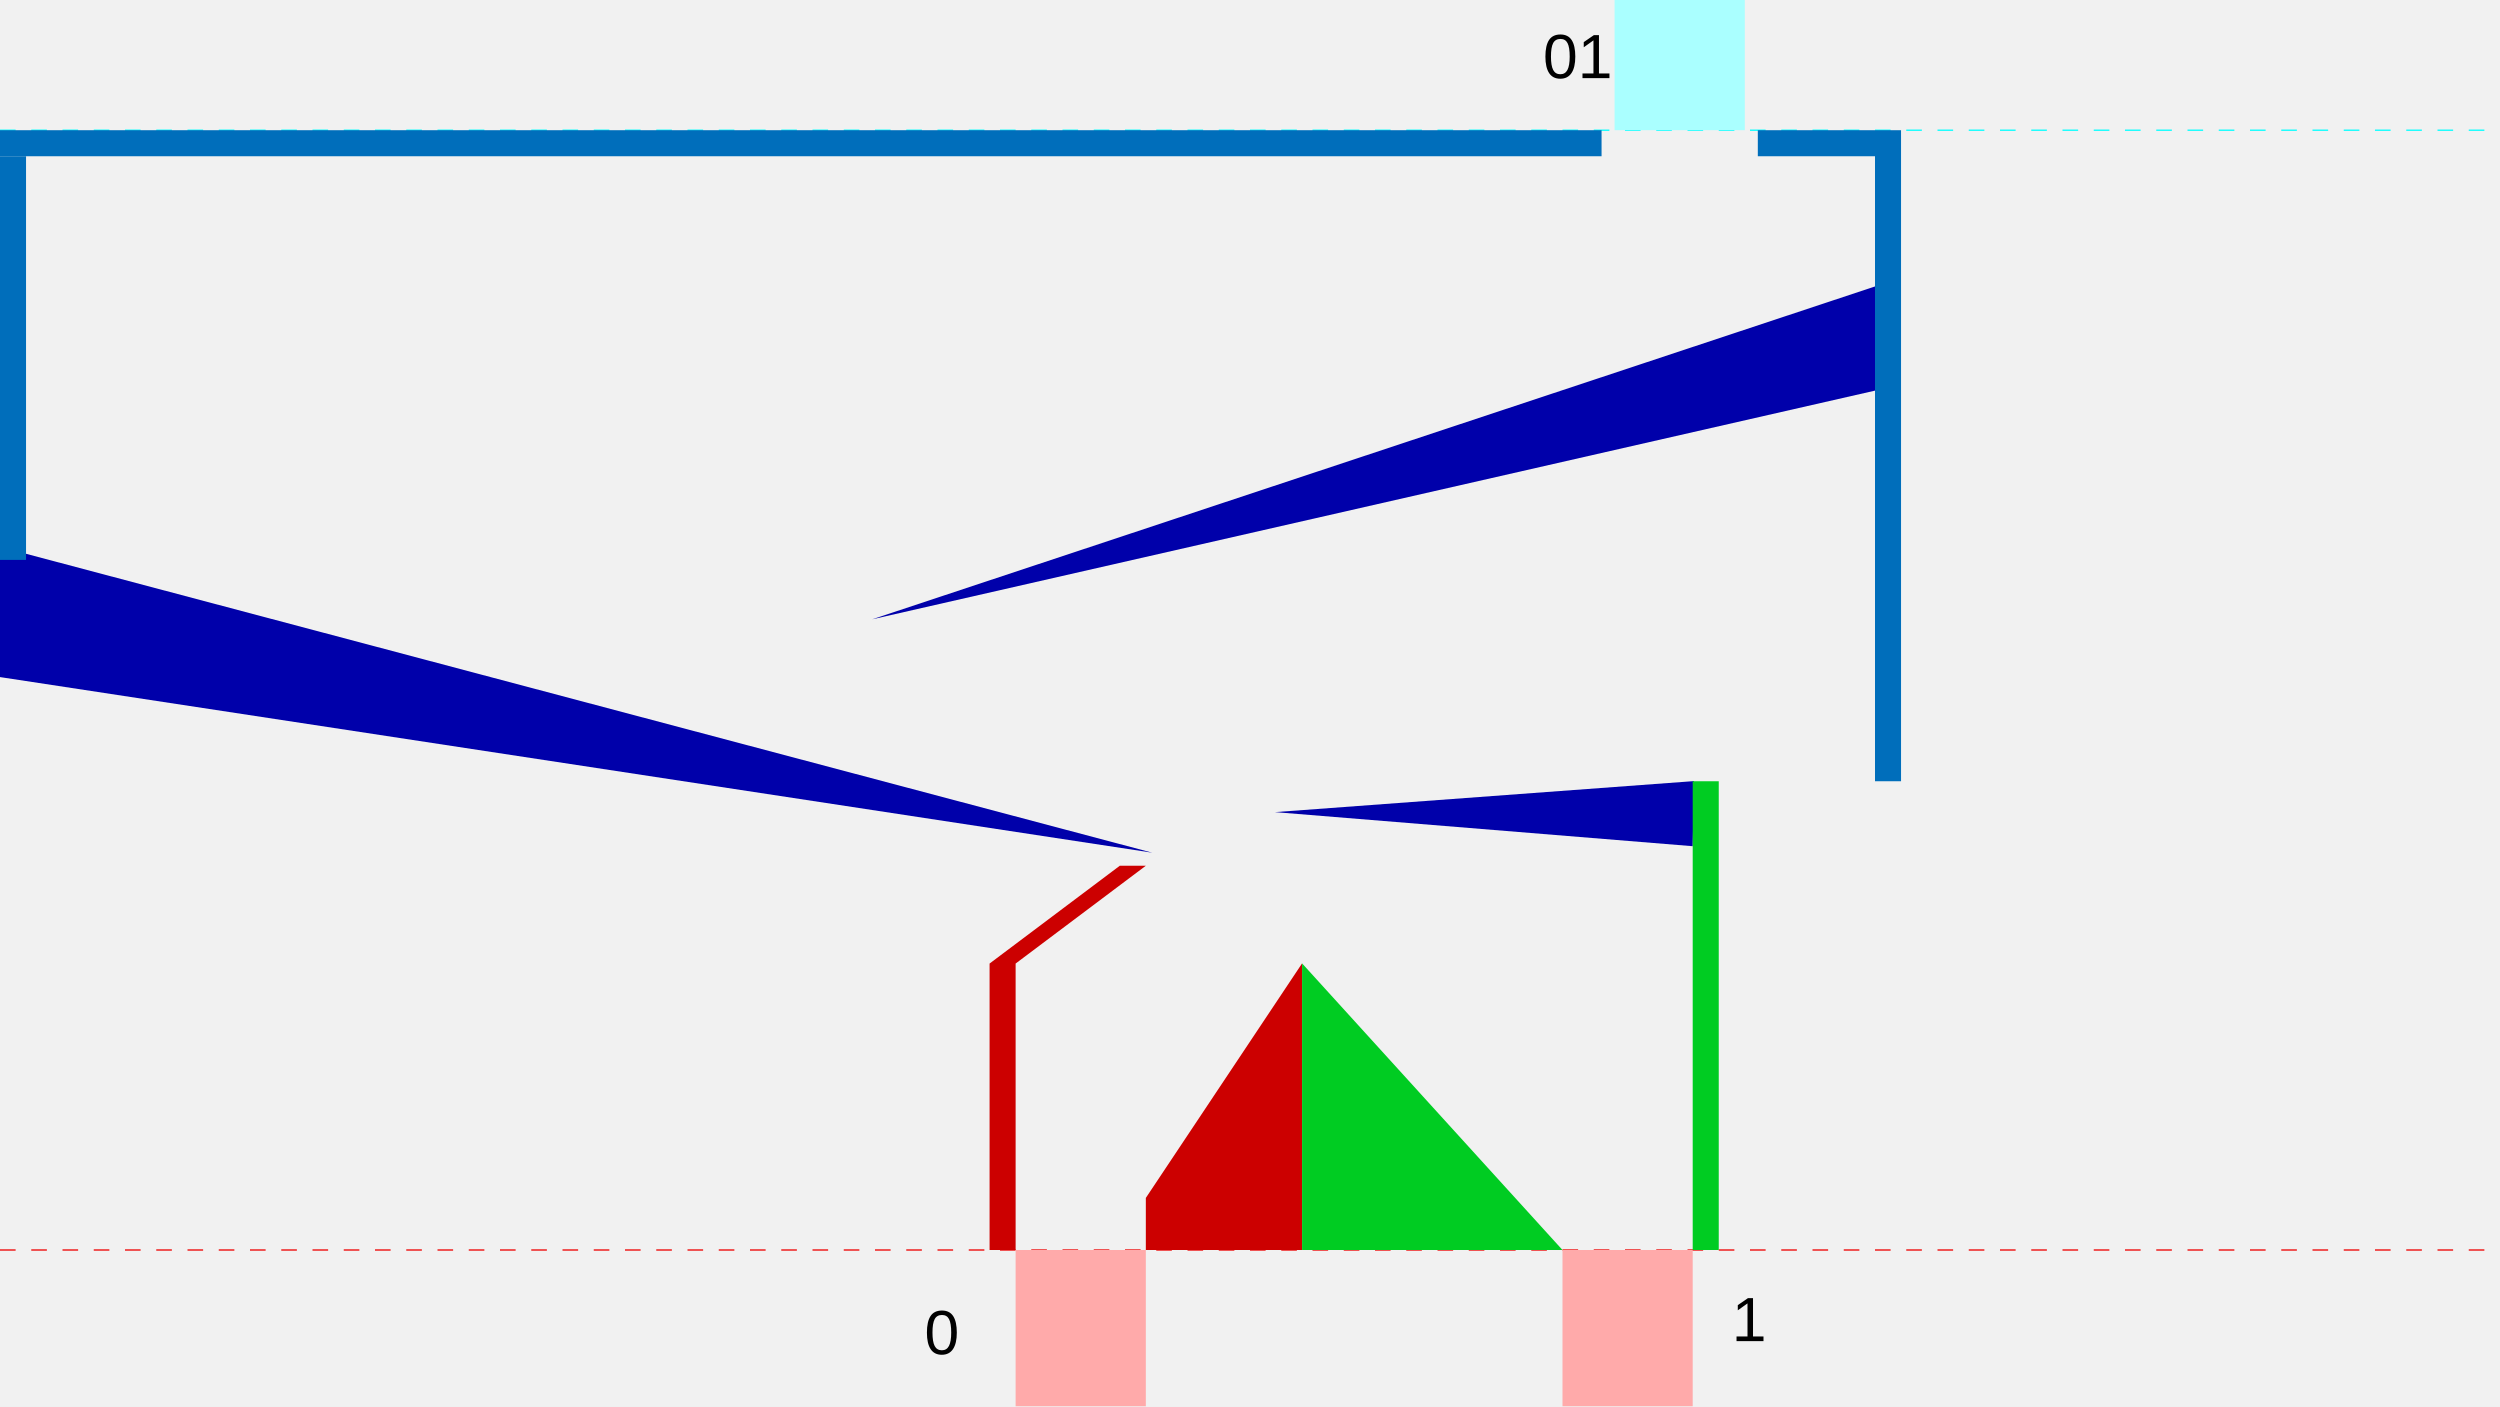
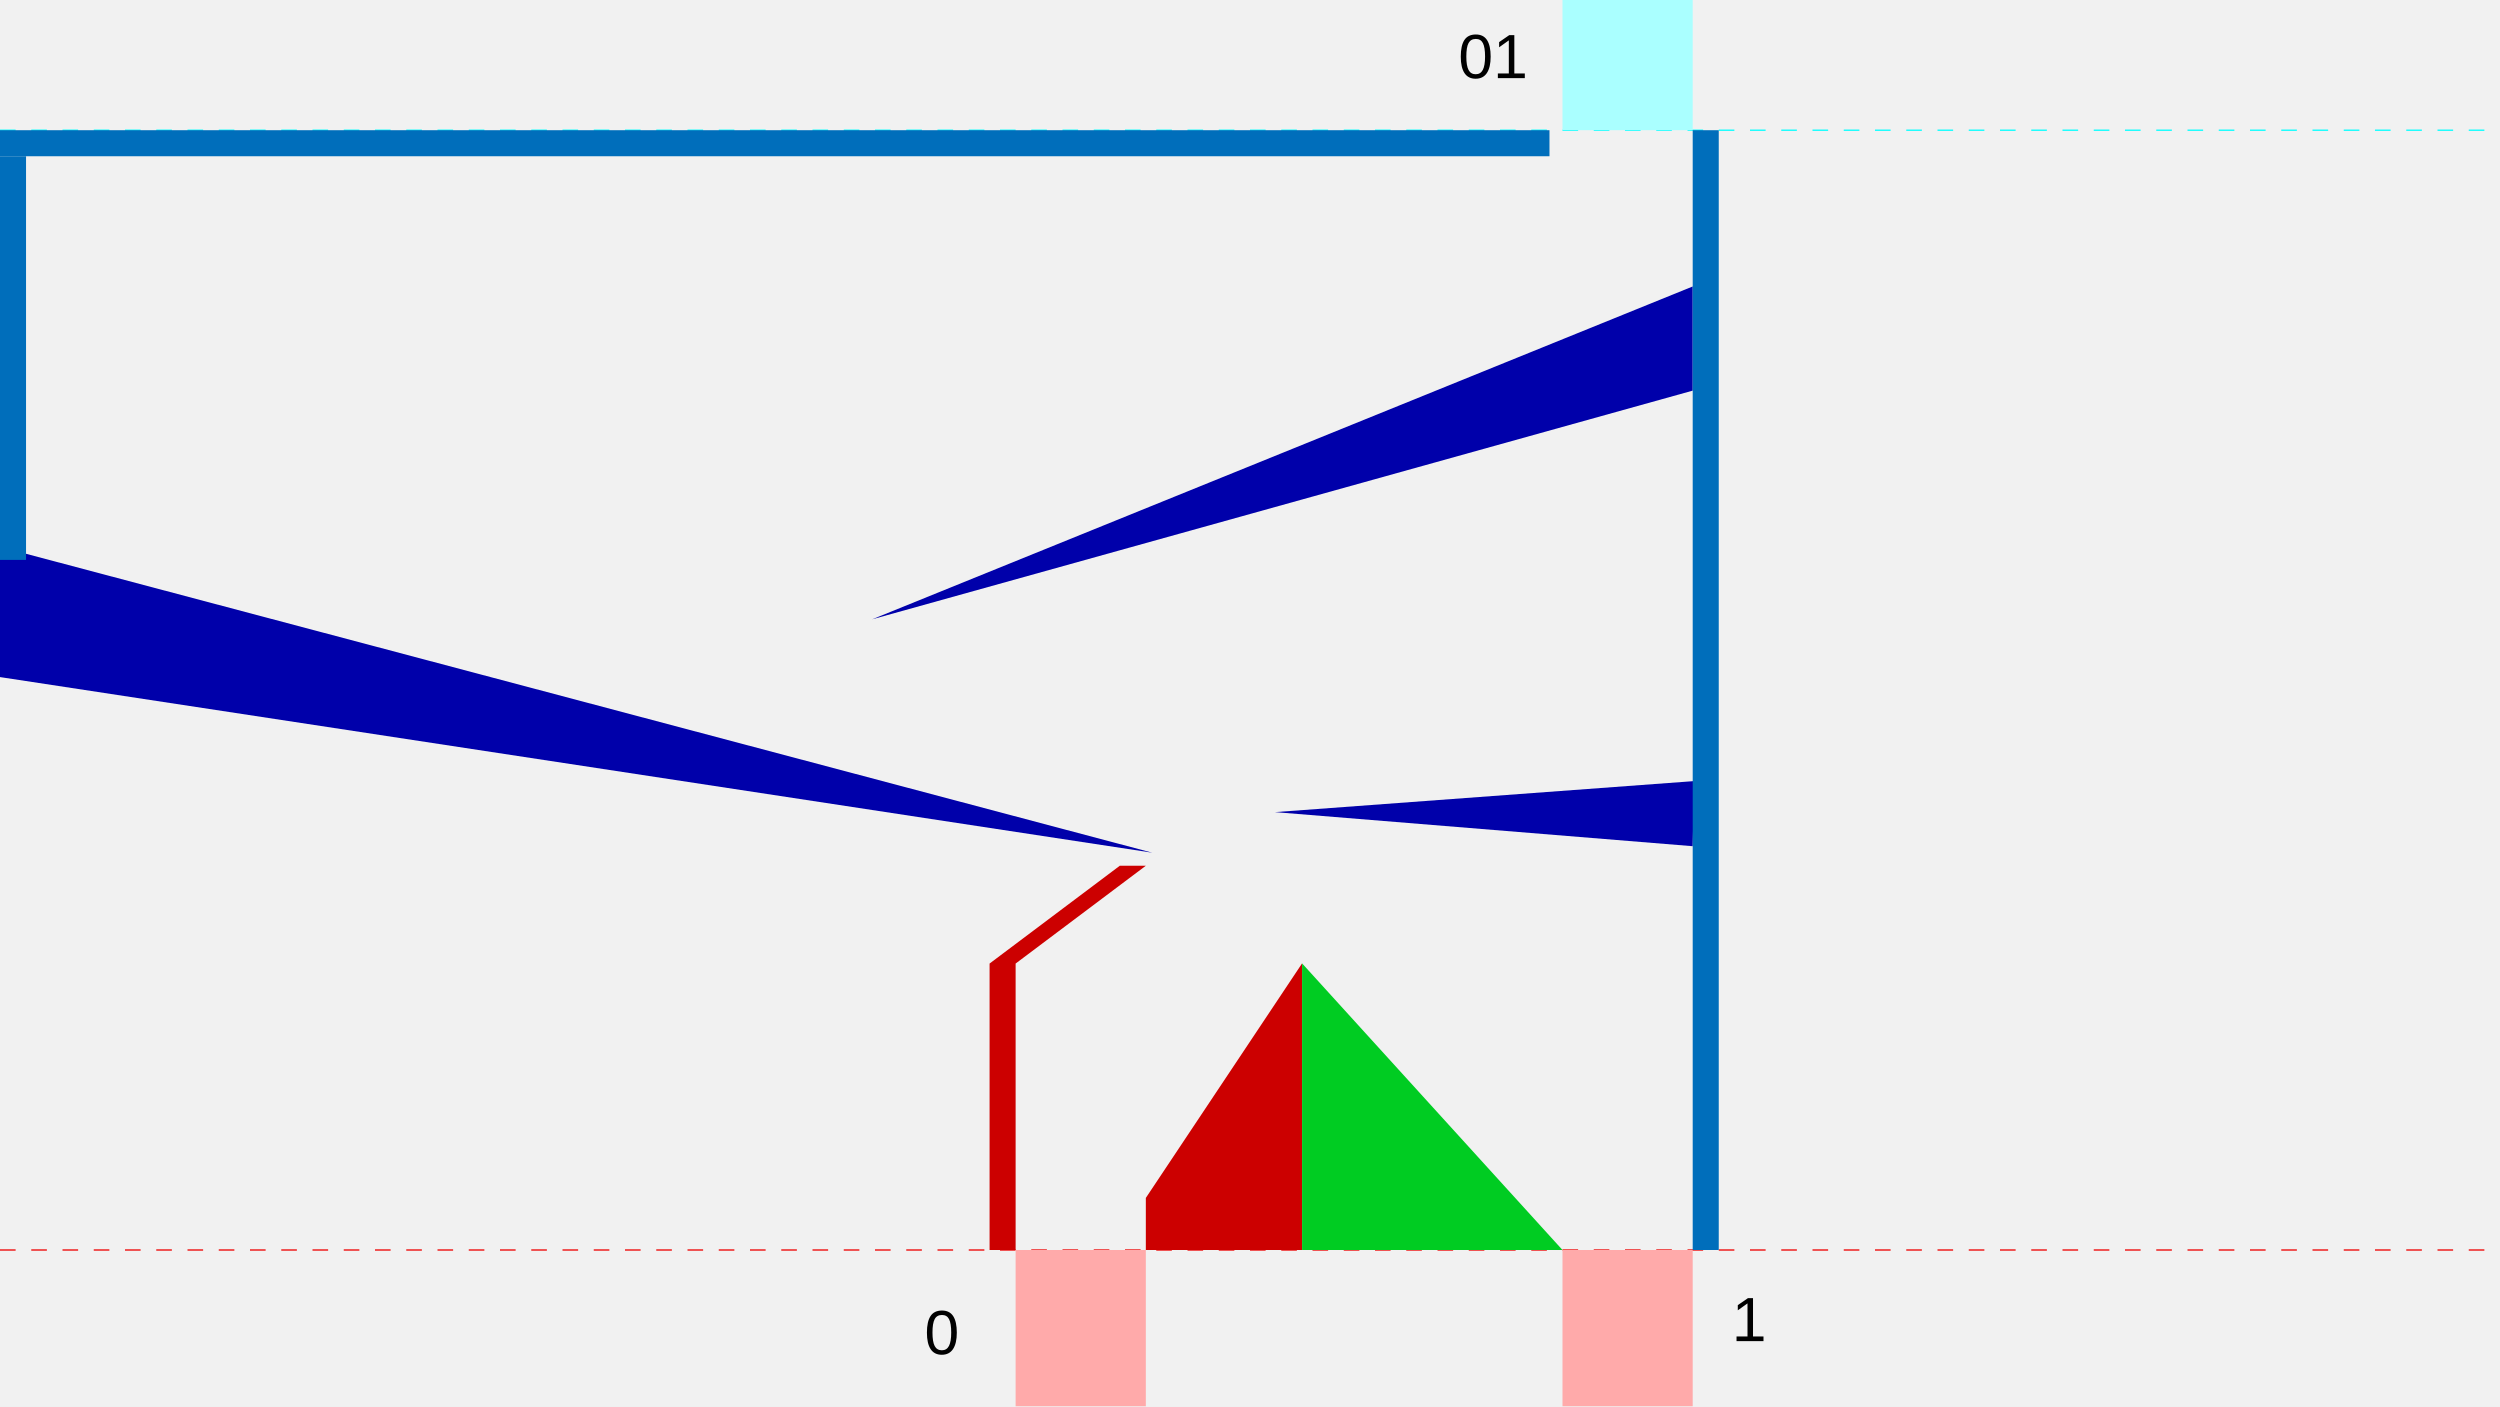
<svg xmlns="http://www.w3.org/2000/svg" id="Layer_1" width="1920" height="1080" version="1.1" viewBox="0 0 1920 1080">
  <g opacity=".05">
    <rect width="1920" height="1080" fill="#fff" />
  </g>
  <g isolation="isolate">
    <g isolation="isolate">
      <g isolation="isolate">
        <g isolation="isolate">
          <g isolation="isolate">
            <g isolation="isolate">
-               <text transform="translate(1265 59.9998)" font-family="ArialMT, Arial" font-size="48" isolation="isolate">
+               <text transform="translate(1200 59.9998)" font-family="ArialMT, Arial" font-size="48" isolation="isolate">
                <tspan x="0" y="0">0</tspan>
              </text>
            </g>
          </g>
        </g>
      </g>
    </g>
  </g>
-   <path d="M1440,570" fill="#00a" />
+   <path d="M1300,570" fill="#00a" />
  <line y1="960" x2="1920" y2="960" fill="none" stroke="#e00" stroke-dasharray="12" stroke-miterlimit="10" />
  <line y1="100" x2="1920" y2="100" fill="none" stroke="aqua" stroke-dasharray="12" stroke-miterlimit="10" />
-   <polygon points="1440 220 669.723 475.662 1440 300 1440 220" fill="#00a" />
+   <polygon points="1300 220 669.723 475.662 1300 300 1300 220" fill="#00a" />
  <polygon points="0 420 885 654.888 0 520 0 420" fill="#00a" />
  <polygon points="979.148 623.709 1300.968 599.888 1300 649.888 979.148 623.709" fill="#00a" />
-   <rect x="1240" width="100" height="100" fill="#aff" />
+   <rect x="1200" width="100" height="100" fill="#aff" />
  <rect x="780" y="960" width="100" height="120" fill="#faa" />
  <rect x="1200" y="960" width="100" height="120" fill="#faa" />
  <polygon points="880 920 1000 739.888 1000 960 880 960 880 920" fill="#c00" />
  <g isolation="isolate">
    <g isolation="isolate">
      <g isolation="isolate">
        <g isolation="isolate">
-           <text transform="translate(1185 60)" font-family="ArialMT, Arial" font-size="48" isolation="isolate">
+           <text transform="translate(1120 60)" font-family="ArialMT, Arial" font-size="48" isolation="isolate">
            <tspan x="0" y="0">01</tspan>
          </text>
        </g>
      </g>
    </g>
  </g>
  <g isolation="isolate">
    <g isolation="isolate">
      <g isolation="isolate">
        <g isolation="isolate">
          <text transform="translate(710 1040)" font-family="ArialMT, Arial" font-size="48" isolation="isolate">
            <tspan x="0" y="0">0</tspan>
          </text>
        </g>
      </g>
    </g>
  </g>
  <g isolation="isolate">
    <g isolation="isolate">
      <g isolation="isolate">
        <g isolation="isolate">
          <text transform="translate(1330 1030)" font-family="ArialMT, Arial" font-size="48" isolation="isolate">
            <tspan x="0" y="0">1</tspan>
          </text>
        </g>
      </g>
    </g>
  </g>
-   <rect y="100" width="1230" height="20" fill="#006ebb" />
-   <polygon points="1440 100 1350 100 1350 120 1440 120 1440 600 1460 600 1460 100 1440 100" fill="#006ebb" />
+   <rect y="100" width="1190" height="20" fill="#006ebb" />
+   <rect x="1300" y="100" width="20" height="860" fill="#006ebb" />
  <polygon points="1000 739.888 1000 960 1200 960 1000 739.888" fill="#0c2" />
  <polygon points="860 664.888 760 740 760 960 780 960 780 740 880 664.888 860 664.888" fill="#c00" />
-   <rect x="1300" y="600" width="20" height="360" fill="#0c2" />
  <rect y="120" width="20" height="310" fill="#006ebb" />
</svg>
